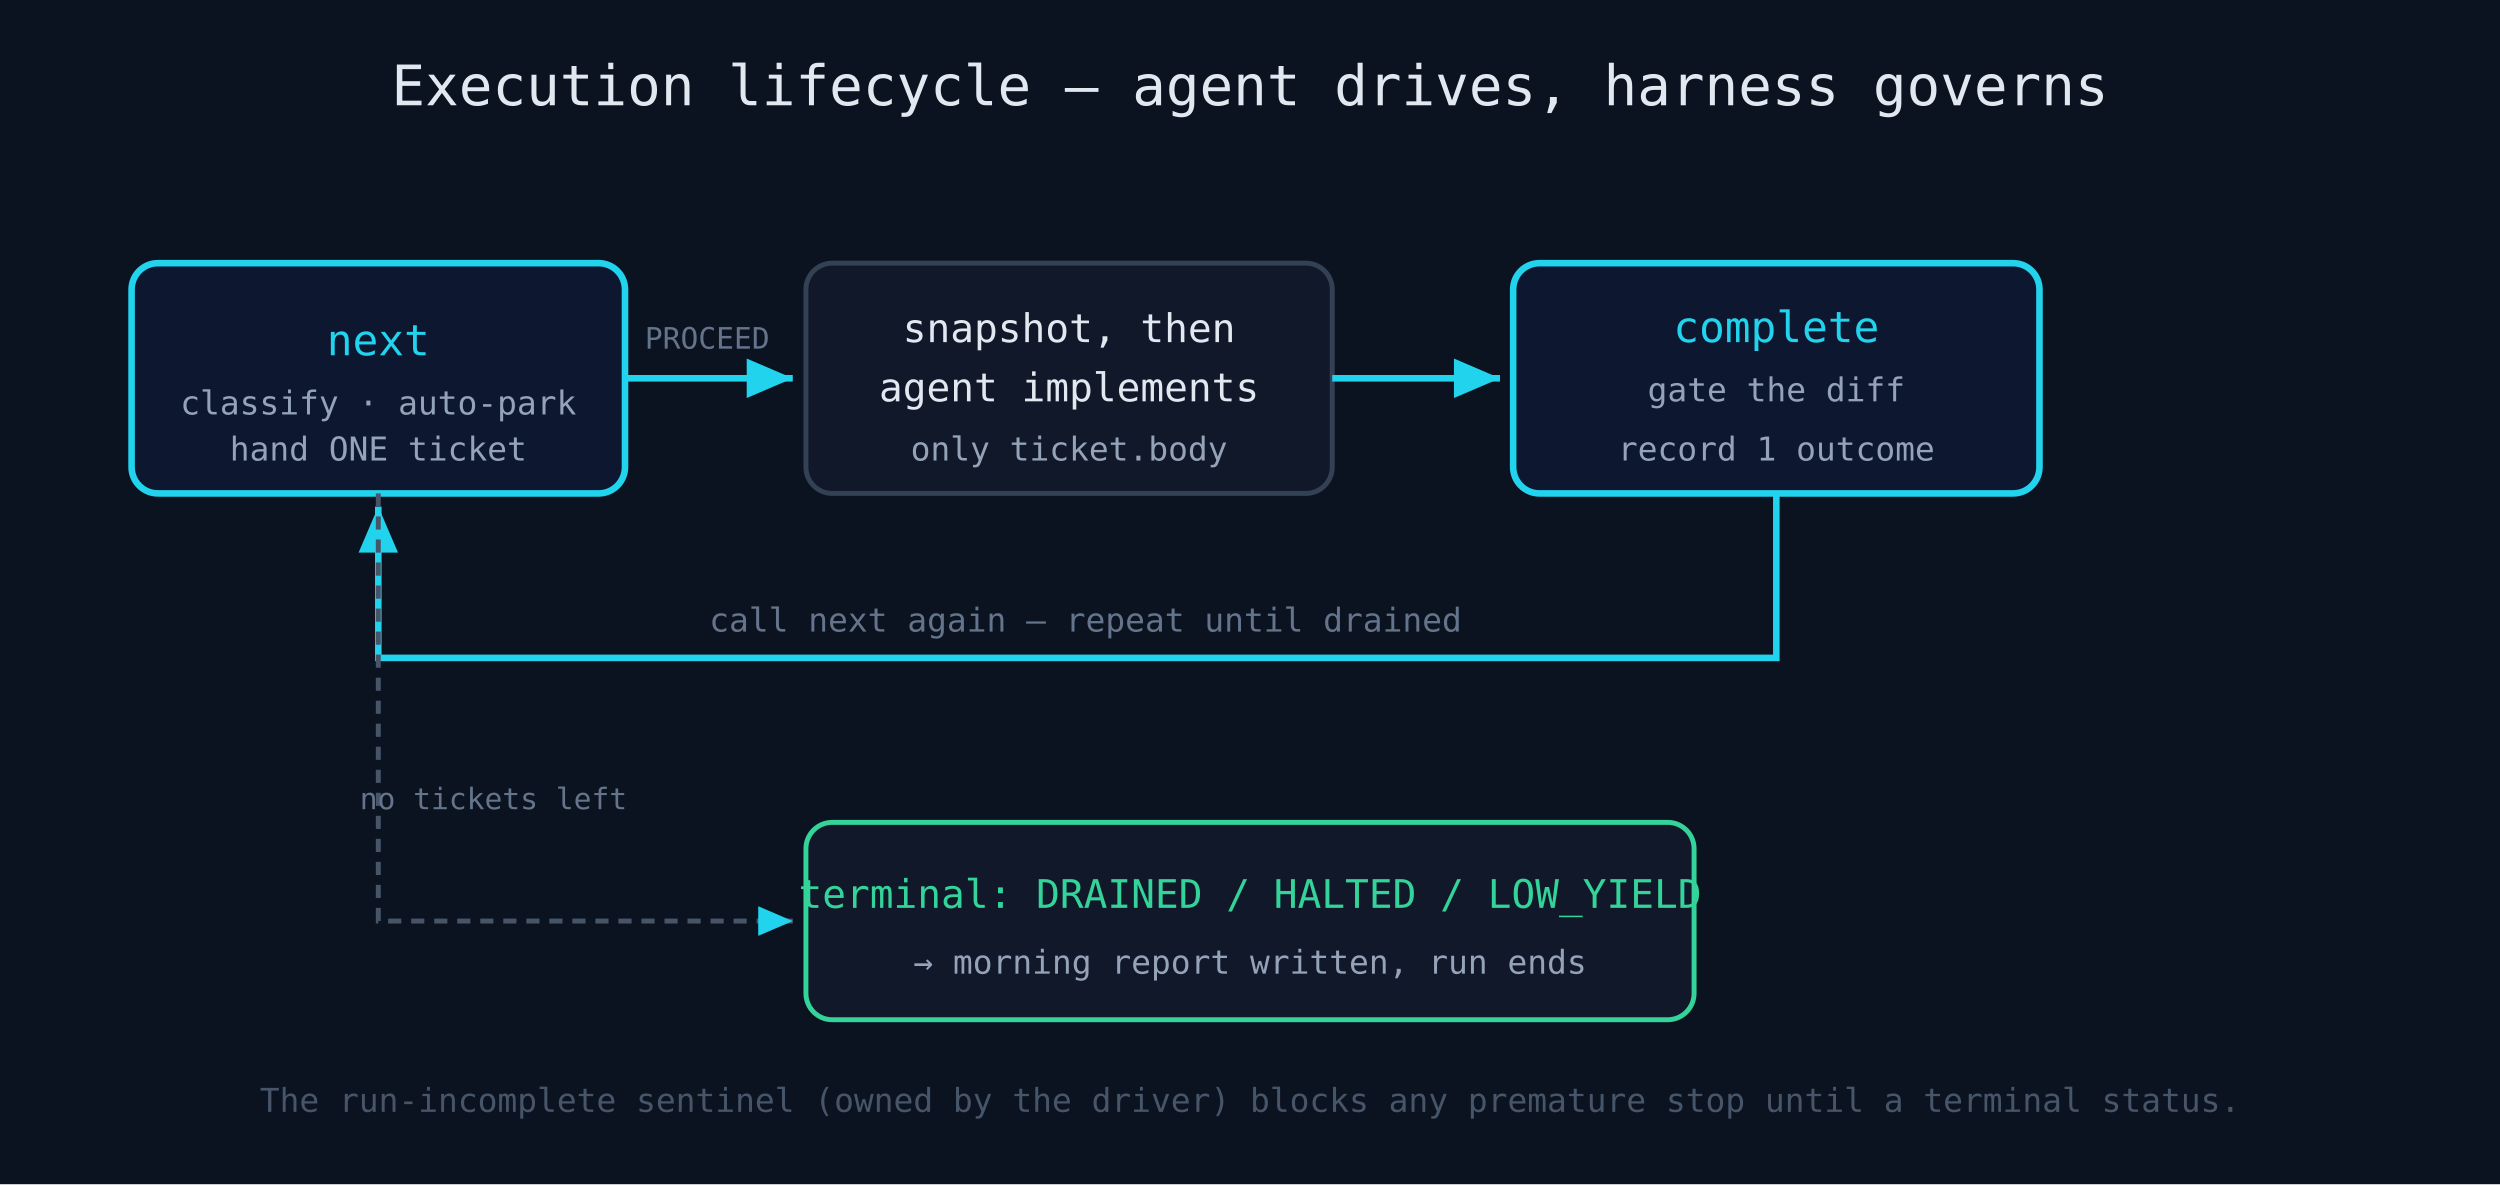
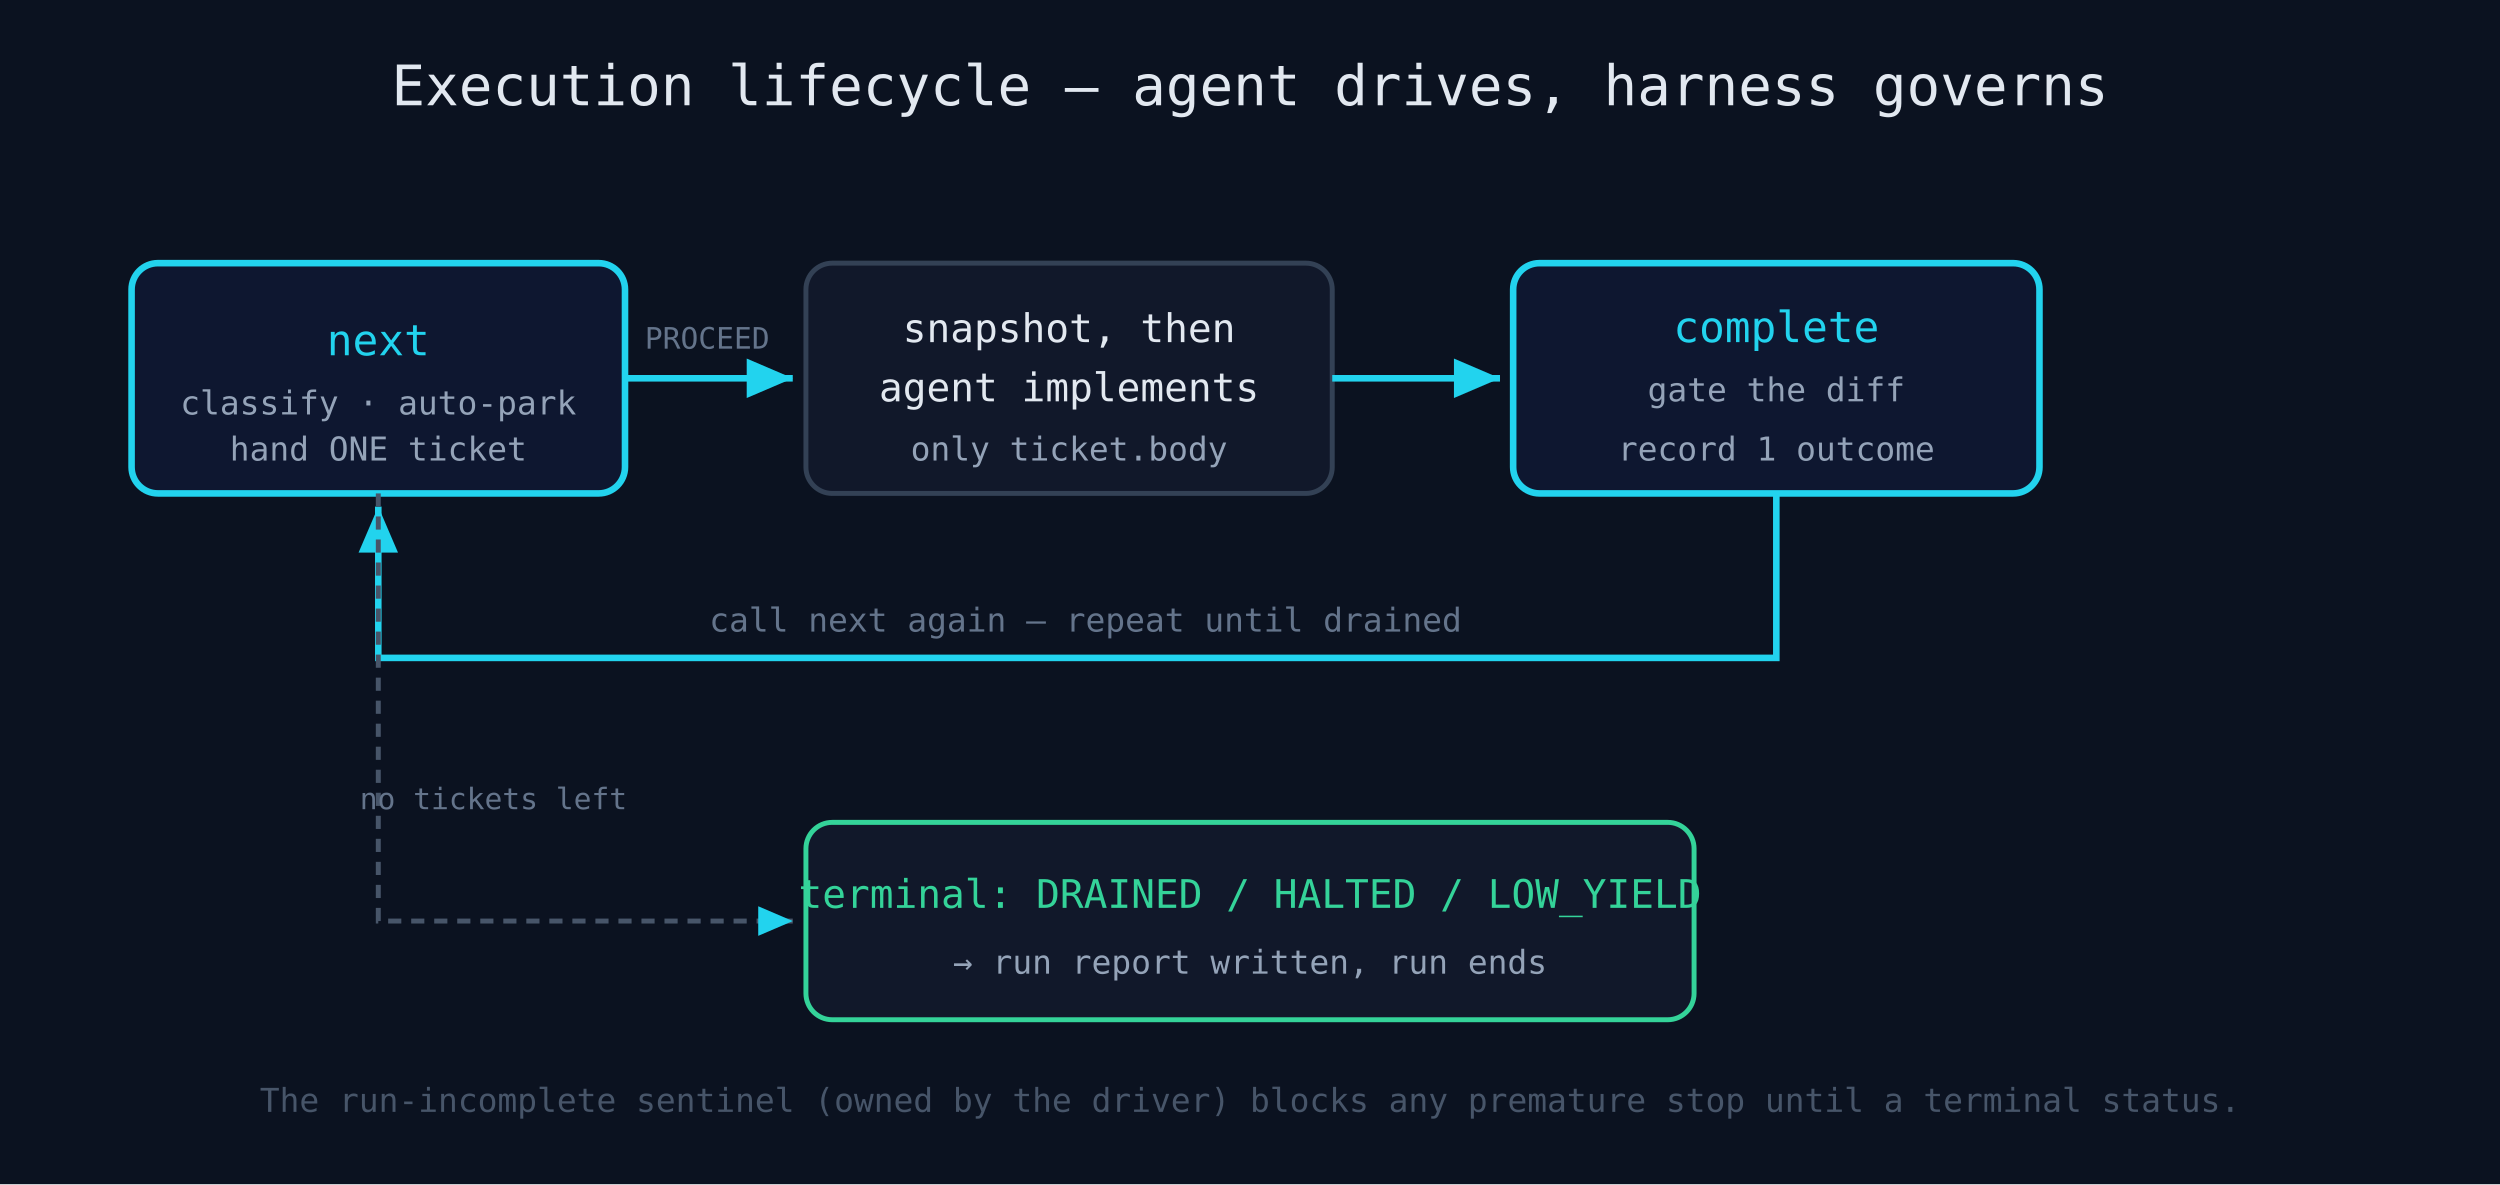
<svg xmlns="http://www.w3.org/2000/svg" viewBox="0 0 760 360" font-family="'JetBrains Mono', ui-monospace, monospace" role="img" aria-labelledby="t d">
  <rect width="760" height="360" fill="#0b1220" />
  <text x="380" y="32" fill="#e2e8f0" font-size="17" text-anchor="middle">Execution lifecycle — agent drives, harness governs</text>
  <defs>
    <marker id="a2" markerWidth="9" markerHeight="9" refX="7" refY="3" orient="auto">
      <path d="M0,0 L7,3 L0,6 Z" fill="#22d3ee" />
    </marker>
  </defs>
  <rect x="40" y="80" width="150" height="70" rx="8" fill="#0e1730" stroke="#22d3ee" stroke-width="2" />
  <text x="115" y="108" fill="#22d3ee" font-size="13" text-anchor="middle">next</text>
  <text x="115" y="126" fill="#94a3b8" font-size="10" text-anchor="middle">classify · auto-park</text>
  <text x="115" y="140" fill="#94a3b8" font-size="10" text-anchor="middle">hand ONE ticket</text>
  <rect x="245" y="80" width="160" height="70" rx="8" fill="#11182a" stroke="#334155" stroke-width="1.5" />
  <text x="325" y="104" fill="#e2e8f0" font-size="12" text-anchor="middle">snapshot, then</text>
  <text x="325" y="122" fill="#e2e8f0" font-size="12" text-anchor="middle">agent implements</text>
  <text x="325" y="140" fill="#94a3b8" font-size="10" text-anchor="middle">only ticket.body</text>
  <rect x="460" y="80" width="160" height="70" rx="8" fill="#0e1730" stroke="#22d3ee" stroke-width="2" />
  <text x="540" y="104" fill="#22d3ee" font-size="13" text-anchor="middle">complete</text>
  <text x="540" y="122" fill="#94a3b8" font-size="10" text-anchor="middle">gate the diff</text>
  <text x="540" y="140" fill="#94a3b8" font-size="10" text-anchor="middle">record 1 outcome</text>
  <rect x="245" y="250" width="270" height="60" rx="8" fill="#11182a" stroke="#34d399" stroke-width="1.5" />
  <text x="380" y="276" fill="#34d399" font-size="12" text-anchor="middle">terminal: DRAINED / HALTED / LOW_YIELD</text>
-   <text x="380" y="296" fill="#94a3b8" font-size="10" text-anchor="middle">→ morning report written, run ends</text>
+   <text x="380" y="296" fill="#94a3b8" font-size="10" text-anchor="middle">→ run report written, run ends</text>
  <line x1="190" y1="115" x2="241" y2="115" stroke="#22d3ee" stroke-width="2" marker-end="url(#a2)" />
  <text x="215" y="106" fill="#64748b" font-size="9" text-anchor="middle">PROCEED</text>
  <line x1="405" y1="115" x2="456" y2="115" stroke="#22d3ee" stroke-width="2" marker-end="url(#a2)" />
  <path d="M540 150 L540 200 L115 200 L115 154" fill="none" stroke="#22d3ee" stroke-width="2" marker-end="url(#a2)" />
  <text x="330" y="192" fill="#64748b" font-size="10" text-anchor="middle">call next again — repeat until drained</text>
  <path d="M115 150 L115 280 L241 280" fill="none" stroke="#475569" stroke-width="1.5" stroke-dasharray="4,3" marker-end="url(#a2)" />
  <text x="150" y="246" fill="#64748b" font-size="9" text-anchor="middle">no tickets left</text>
  <text x="380" y="338" fill="#475569" font-size="10" text-anchor="middle">The run-incomplete sentinel (owned by the driver) blocks any premature stop until a terminal status.</text>
</svg>
